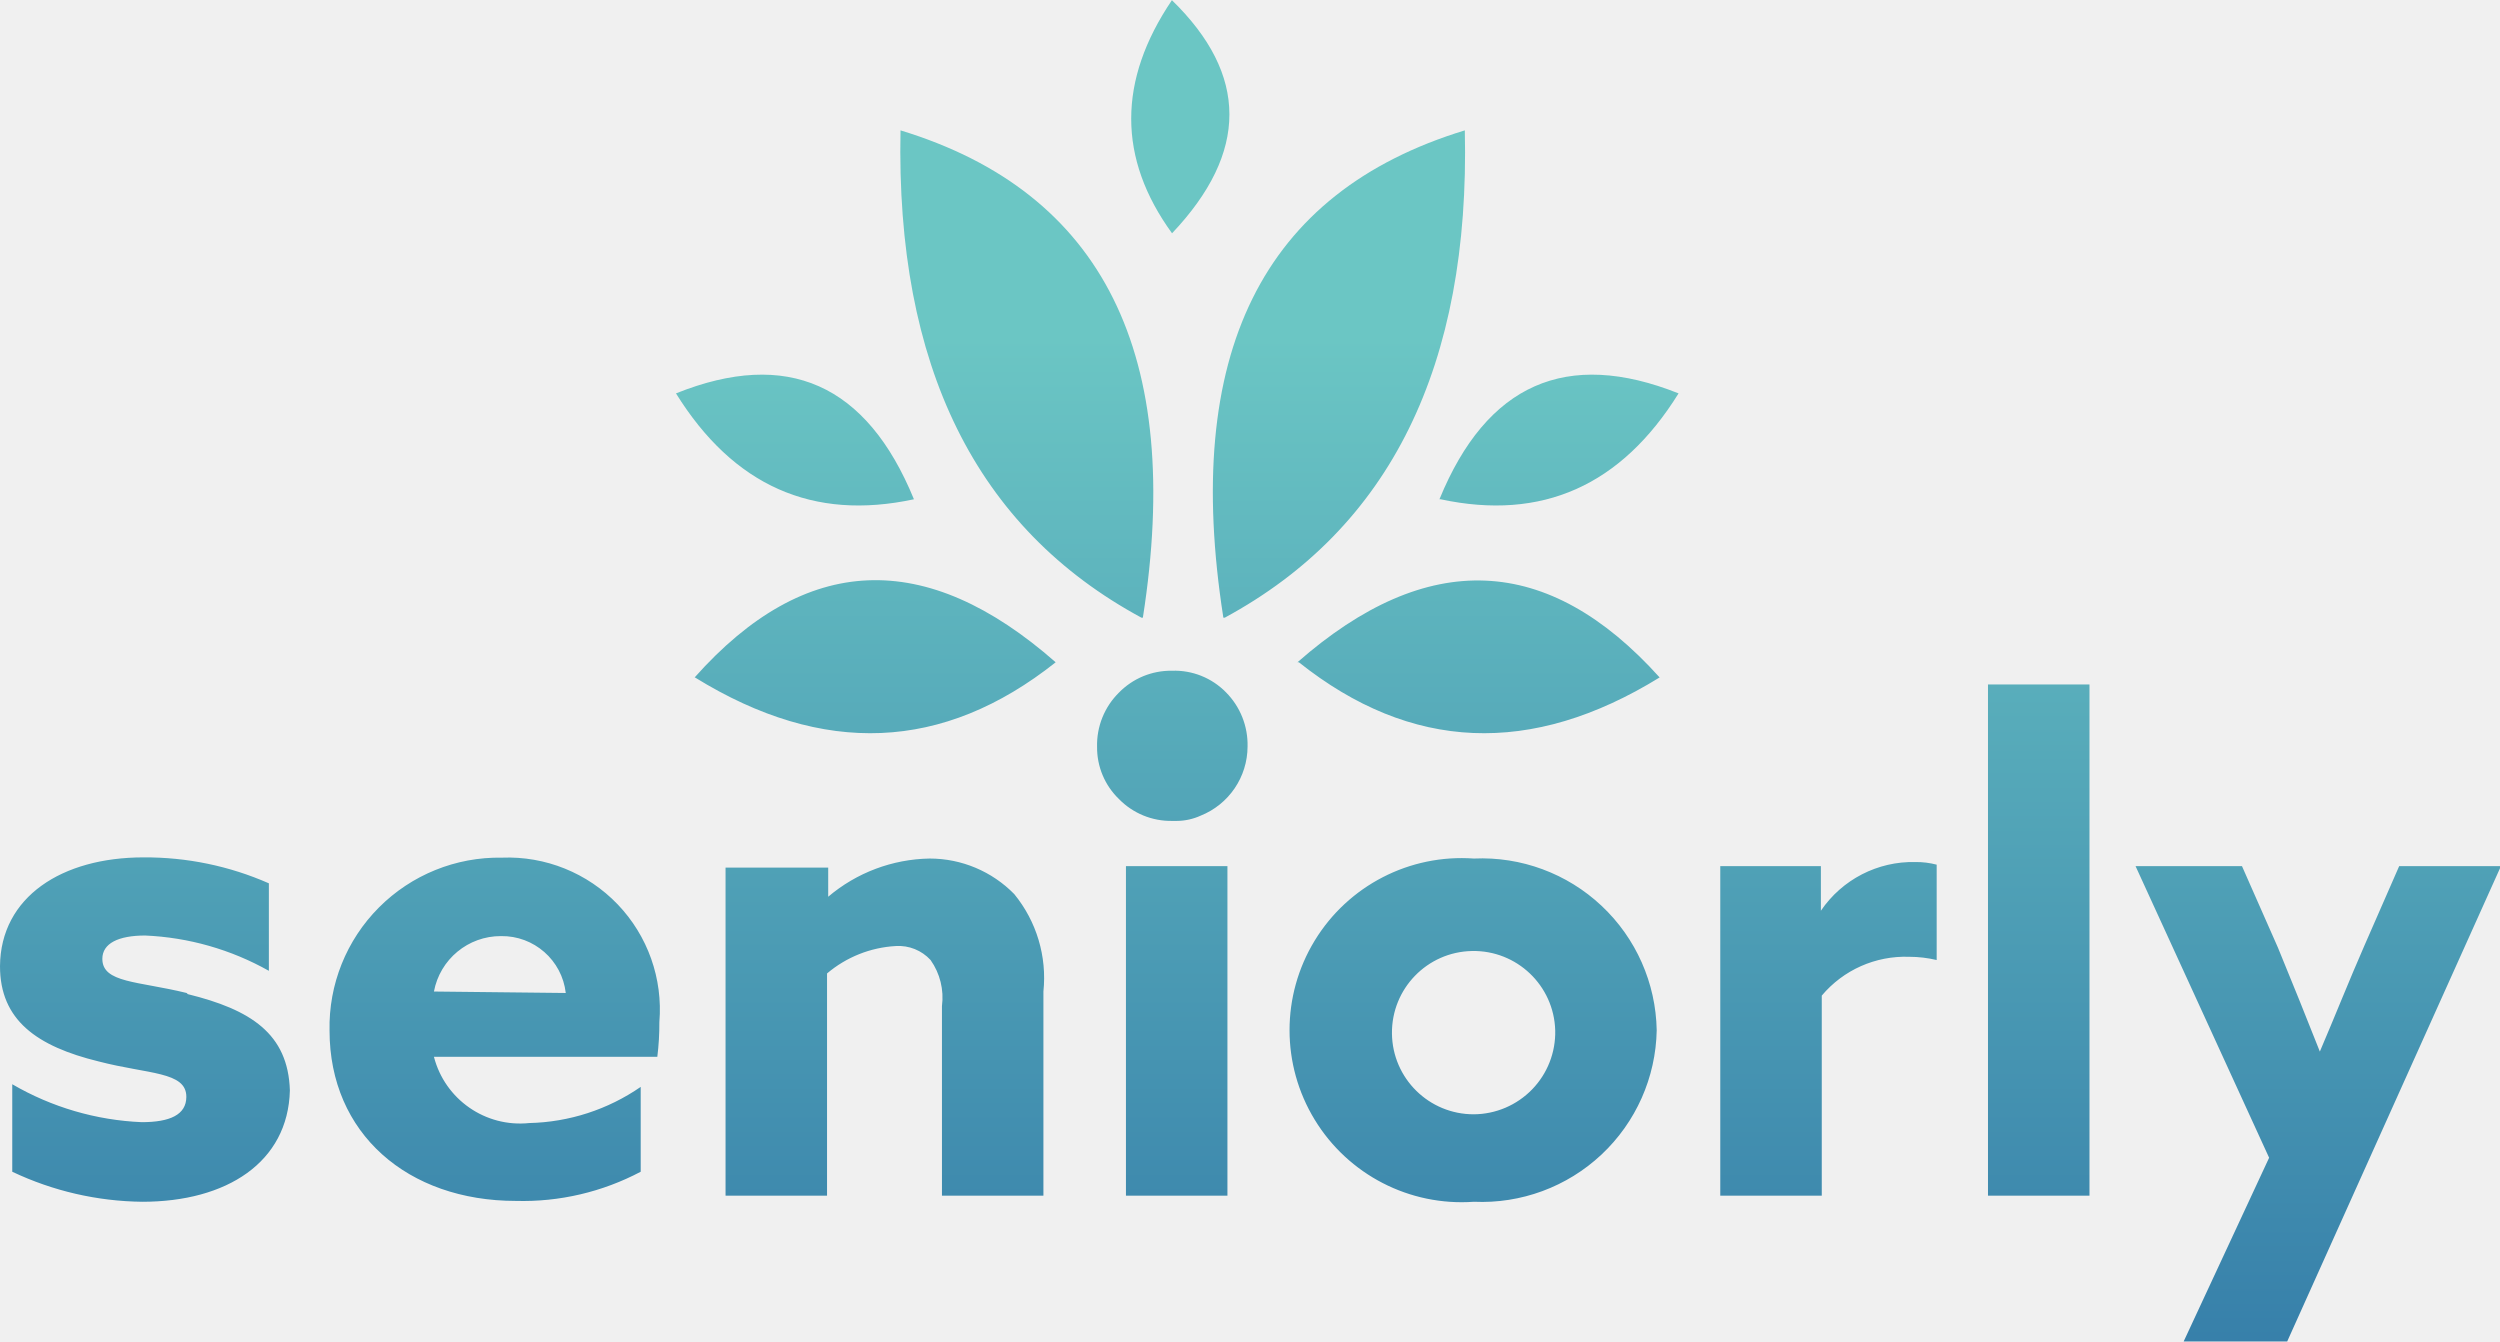
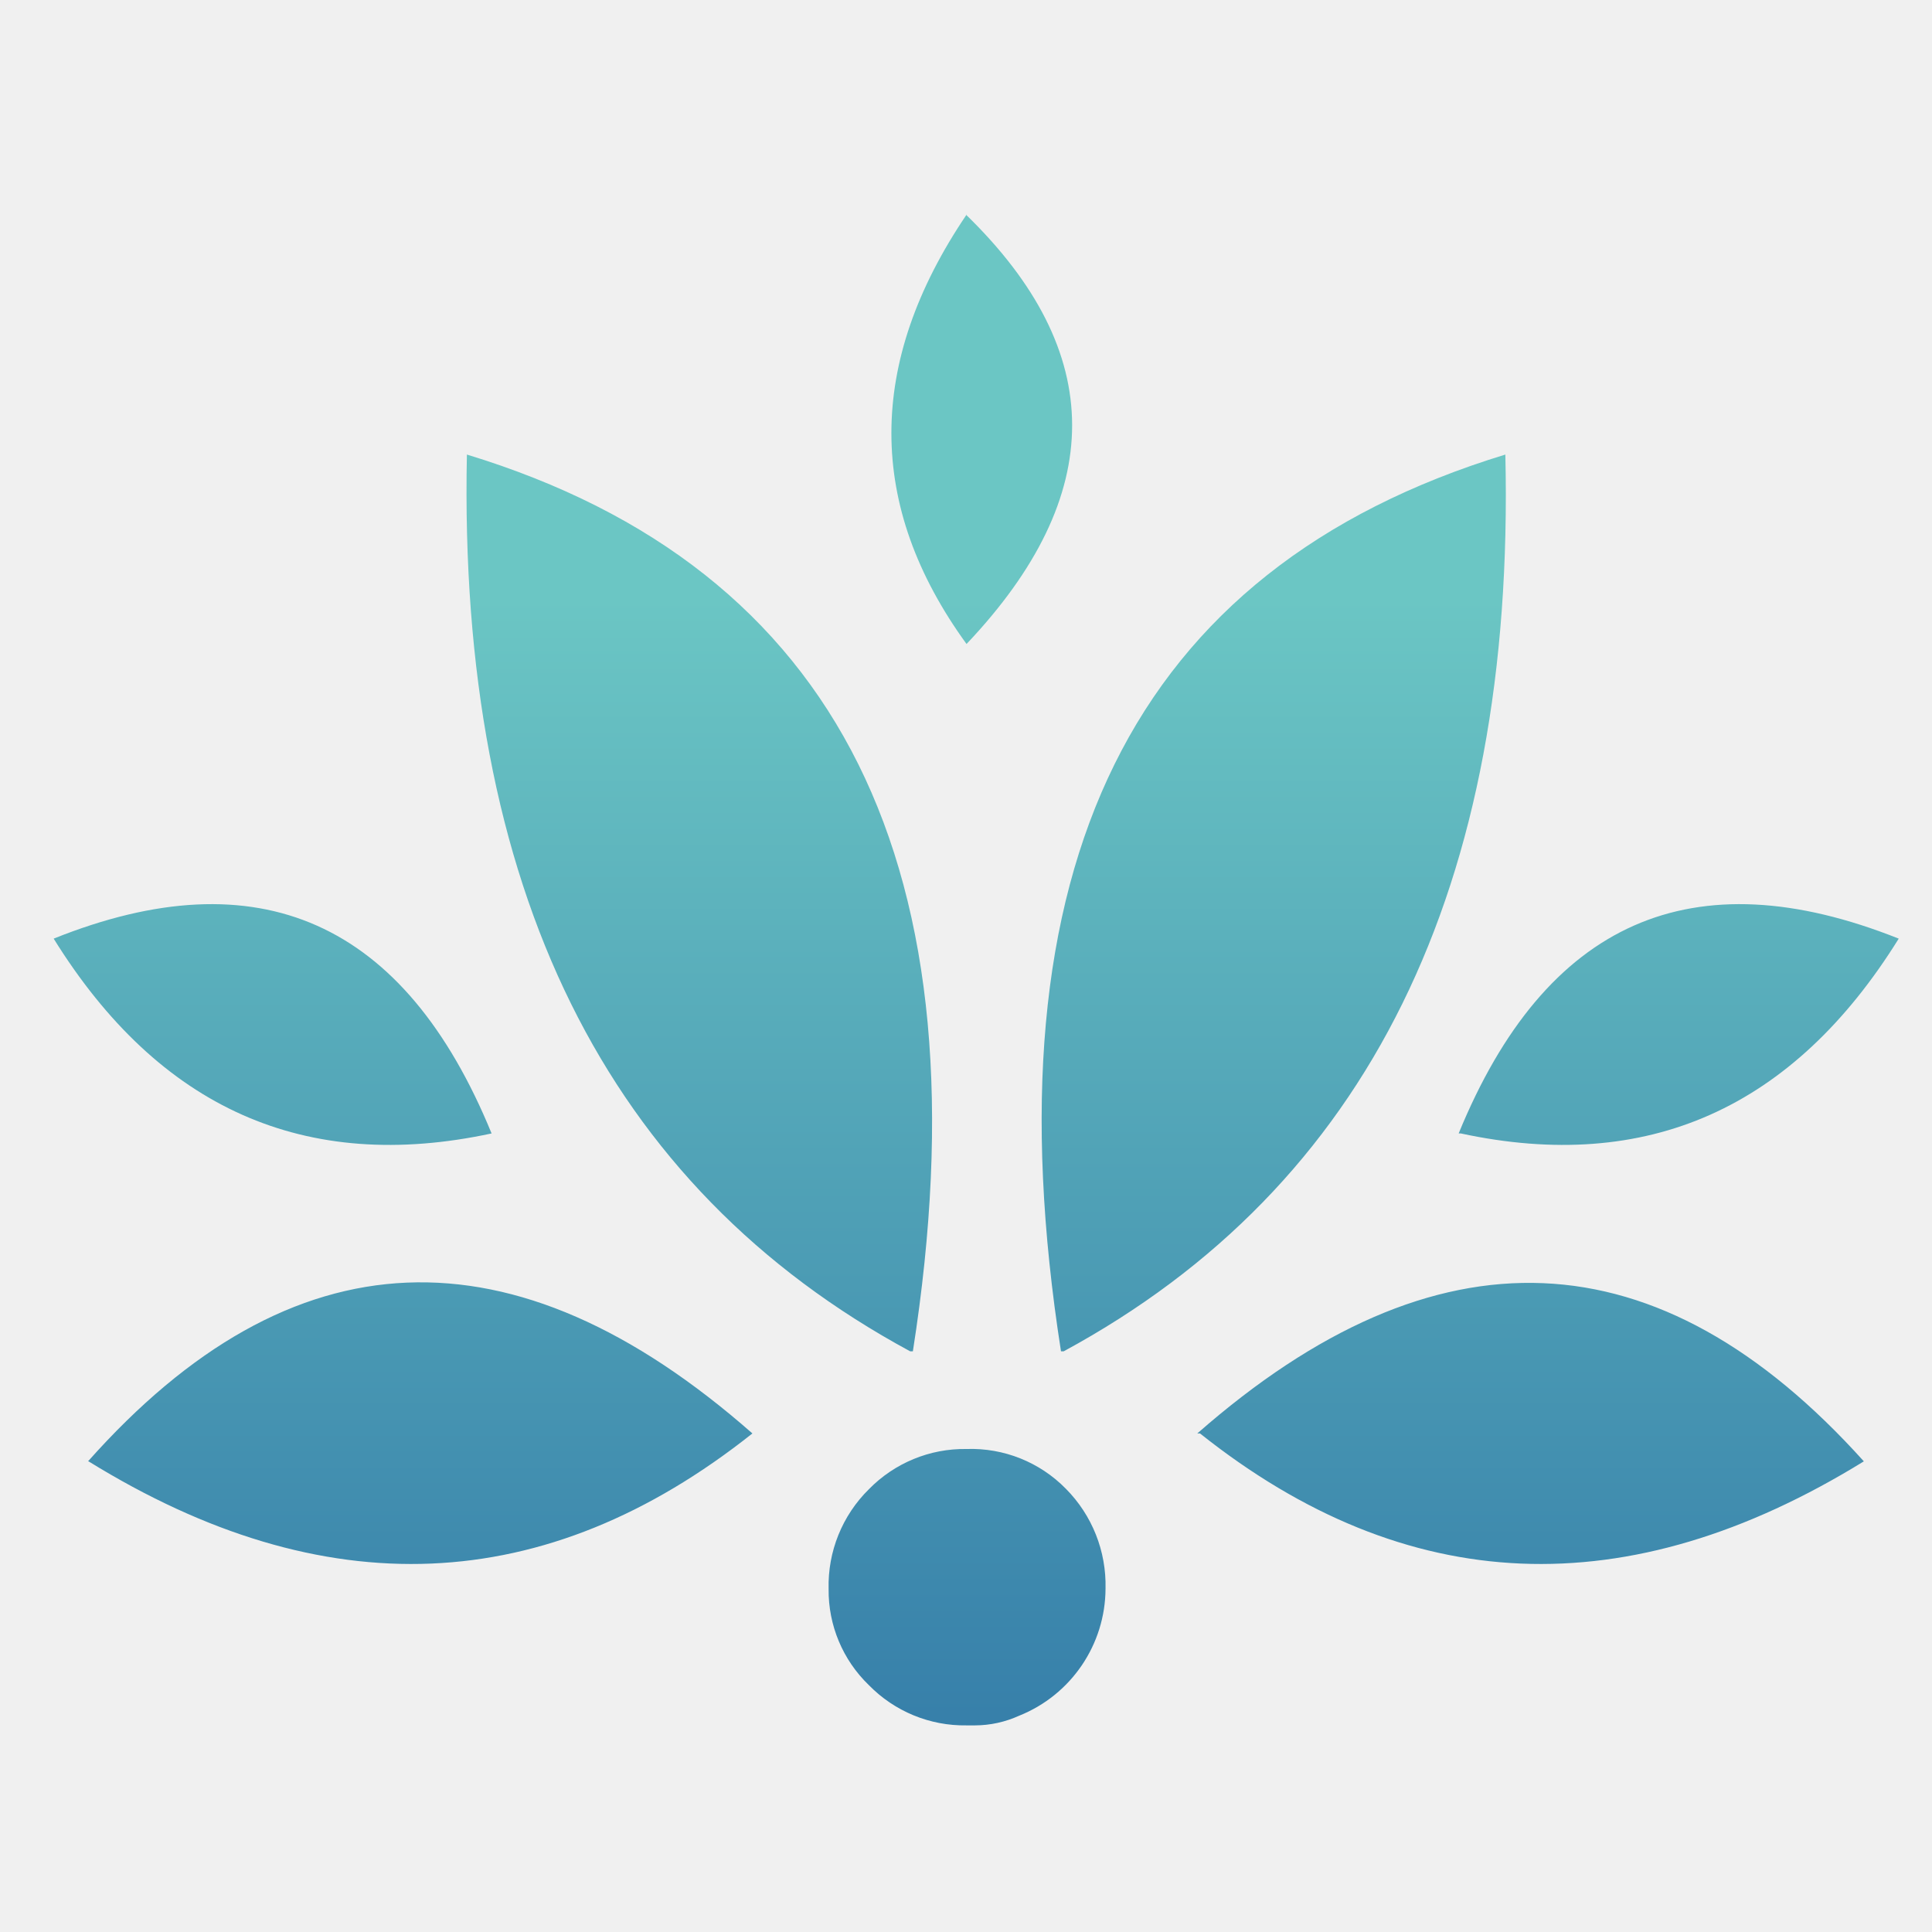
- <svg xmlns="http://www.w3.org/2000/svg" width="82px" height="44px" viewBox="0 0 82 44" version="1.1">
+ <svg xmlns="http://www.w3.org/2000/svg" xmlns:xlink="http://www.w3.org/1999/xlink" width="36px" height="36px" viewBox="0 0 36 36" version="1.1">
  <defs>
-     <linearGradient x1="50%" y1="25%" x2="50%" y2="100%" id="linearGradient-1">
-       <stop stop-color="#6BC6C4" offset="0%" />
+     <rect id="path-1" x="0" y="0" width="36" height="36" />
+     <linearGradient x1="50%" y1="0%" x2="50%" y2="100%" id="linearGradient-3">
+       <stop stop-color="#6BC6C4" offset="25%" />
      <stop stop-color="#3780AA" offset="100%" />
    </linearGradient>
  </defs>
-   <g id="Community-Profile" stroke="none" stroke-width="1" fill="none" fill-rule="evenodd">
-     <g id="Laptop-Large---1440px" transform="translate(-26, -14)" fill="url(#linearGradient-1)" fill-rule="nonzero">
-       <g id="Header">
-         <g id="Logo" transform="translate(24, 10)">
-           <path d="M24.172,16.903 C27.826,15.437 30.428,16.594 31.977,20.376 C28.655,21.09 26.053,19.932 24.172,16.903 Z M24.794,26.22 C28.996,28.815 32.94,28.65 36.626,25.723 C32.36,21.973 28.413,22.139 24.784,26.22 L24.794,26.22 Z M40.443,26 C39.788,25.99 39.159,26.249 38.702,26.717 C38.227,27.186 37.967,27.83 37.984,28.497 C37.978,29.142 38.237,29.761 38.702,30.209 C39.159,30.677 39.788,30.936 40.443,30.926 L40.596,30.926 C40.866,30.925 41.134,30.866 41.38,30.754 C42.308,30.383 42.917,29.486 42.92,28.487 C42.936,27.822 42.681,27.18 42.212,26.708 C41.748,26.234 41.106,25.977 40.443,26 Z M40.443,4 C38.657,6.64 38.657,9.191 40.443,11.652 C42.955,8.999 42.952,6.449 40.433,4 L40.443,4 Z M39.486,24.259 C40.838,15.631 38.188,10.303 31.537,8.276 C31.378,15.998 34.012,21.326 39.438,24.259 L39.486,24.259 Z M44.603,25.723 C48.283,28.65 52.227,28.815 56.436,26.22 C52.775,22.152 48.815,21.986 44.556,25.723 L44.603,25.723 Z M42.174,24.259 C47.601,21.319 50.225,15.992 50.046,8.276 C43.379,10.313 40.777,15.631 42.126,24.259 L42.174,24.259 Z M49.252,20.376 C52.574,21.09 55.176,19.932 57.057,16.903 C53.378,15.437 50.763,16.594 49.214,20.376 L49.252,20.376 Z M23.627,37.526 C23.629,37.907 23.607,38.287 23.56,38.664 L16.233,38.664 C16.595,40.063 17.925,40.986 19.361,40.836 C20.669,40.806 21.939,40.393 23.015,39.65 L23.015,42.433 C21.755,43.099 20.345,43.429 18.921,43.39 C15.372,43.39 12.809,41.18 12.809,37.803 C12.777,36.293 13.362,34.835 14.429,33.765 C15.495,32.695 16.951,32.105 18.462,32.131 C19.889,32.074 21.272,32.633 22.26,33.664 C23.248,34.696 23.746,36.102 23.627,37.526 Z M20.557,36.57 C20.434,35.494 19.515,34.688 18.433,34.704 C17.357,34.7 16.432,35.464 16.233,36.522 L20.557,36.57 Z M8.122,36.57 C6.524,36.177 5.357,36.244 5.357,35.45 C5.357,34.943 5.883,34.685 6.763,34.685 C8.187,34.747 9.577,35.144 10.819,35.843 L10.819,32.973 C9.523,32.403 8.122,32.113 6.706,32.122 C4.037,32.122 2.019,33.413 2,35.69 C2,37.459 3.205,38.32 5.243,38.817 C6.859,39.238 8.112,39.143 8.112,39.975 C8.112,40.568 7.567,40.807 6.649,40.807 C5.153,40.744 3.695,40.317 2.402,39.563 L2.402,42.433 C3.736,43.066 5.191,43.402 6.668,43.418 C9.432,43.418 11.45,42.127 11.508,39.764 C11.45,37.899 10.217,37.115 8.16,36.608 L8.122,36.57 Z M32.494,32.16 C31.273,32.18 30.096,32.623 29.165,33.413 L29.165,32.457 L25.798,32.457 L25.798,43.217 L29.127,43.217 L29.127,35.929 C29.762,35.392 30.554,35.076 31.384,35.03 C31.814,35.003 32.232,35.172 32.523,35.489 C32.833,35.927 32.966,36.467 32.896,37 L32.896,43.217 L36.224,43.217 L36.224,36.522 C36.344,35.372 36,34.222 35.268,33.327 C34.538,32.581 33.538,32.16 32.494,32.16 Z M38.931,43.217 L42.26,43.217 L42.26,32.409 L38.931,32.409 L38.931,43.217 Z M67.206,43.217 L70.535,43.217 L70.535,26.45 L67.206,26.45 L67.206,43.217 Z M80.693,32.409 L79.555,35.01 C79.048,36.168 78.598,37.306 78.091,38.492 C77.651,37.376 77.192,36.238 76.714,35.077 L75.537,32.409 L72.046,32.409 L76.427,41.974 L73.624,48 L77.02,48 L84.031,32.409 L80.693,32.409 Z M61.725,33.872 L61.725,32.409 L58.425,32.409 L58.425,43.217 L61.754,43.217 L61.754,36.656 C62.463,35.812 63.522,35.343 64.623,35.383 C64.926,35.383 65.228,35.419 65.523,35.489 L65.523,32.361 C65.295,32.301 65.06,32.272 64.824,32.275 C63.587,32.246 62.42,32.848 61.725,33.872 Z M56.34,37.794 C56.311,39.342 55.657,40.812 54.528,41.871 C53.398,42.93 51.889,43.488 50.343,43.418 C48.236,43.569 46.221,42.53 45.122,40.726 C44.022,38.922 44.022,36.656 45.122,34.852 C46.221,33.048 48.236,32.009 50.343,32.16 C51.891,32.09 53.402,32.649 54.531,33.71 C55.661,34.771 56.313,36.244 56.34,37.794 Z M53.011,37.794 C52.969,36.324 51.75,35.163 50.28,35.193 C48.81,35.222 47.639,36.431 47.656,37.902 C47.673,39.372 48.872,40.553 50.343,40.549 C51.064,40.544 51.753,40.249 52.255,39.731 C52.757,39.213 53.029,38.515 53.011,37.794 Z" />
-         </g>
-       </g>
+   <g id="Icon/36/Logo" stroke="none" stroke-width="1" fill="none" fill-rule="evenodd">
+     <g id="Logo">
+       <mask id="mask-2" fill="white">
+         <use xlink:href="#path-1" />
+       </mask>
+       <use id="Mask" fill-opacity="0" fill="#D8D8D8" xlink:href="#path-1" />
+       <path d="M1,17.49 C4.82,15.957 7.54,17.167 9.16,21.12 C5.687,21.867 2.967,20.657 1,17.49 Z M1.65,27.23 C6.043,29.943 10.167,29.77 14.02,26.71 C9.56,22.79 5.433,22.963 1.64,27.23 L1.65,27.23 Z M18.01,27 C17.326,26.989 16.668,27.261 16.19,27.75 C15.693,28.24 15.422,28.913 15.44,29.61 C15.433,30.284 15.704,30.932 16.19,31.4 C16.668,31.889 17.326,32.161 18.01,32.15 L18.17,32.15 C18.453,32.149 18.732,32.087 18.99,31.97 C19.96,31.582 20.597,30.644 20.6,29.6 C20.617,28.905 20.35,28.233 19.86,27.74 C19.375,27.245 18.703,26.976 18.01,27 Z M18.01,4 C16.143,6.76 16.143,9.427 18.01,12 C20.637,9.227 20.633,6.56 18,4 L18.01,4 Z M17.01,25.18 C18.423,16.16 15.653,10.59 8.7,8.47 C8.533,16.543 11.287,22.113 16.96,25.18 L17.01,25.18 Z M22.36,26.71 C26.207,29.77 30.33,29.943 34.73,27.23 C30.903,22.977 26.763,22.803 22.31,26.71 L22.36,26.71 Z M19.82,25.18 C25.493,22.107 28.237,16.537 28.05,8.47 C21.08,10.6 18.36,16.16 19.77,25.18 L19.82,25.18 Z M27.22,21.12 C30.693,21.867 33.413,20.657 35.38,17.49 C31.533,15.957 28.8,17.167 27.18,21.12 L27.22,21.12 Z" fill="url(#linearGradient-3)" fill-rule="nonzero" mask="url(#mask-2)" />
    </g>
  </g>
</svg>
